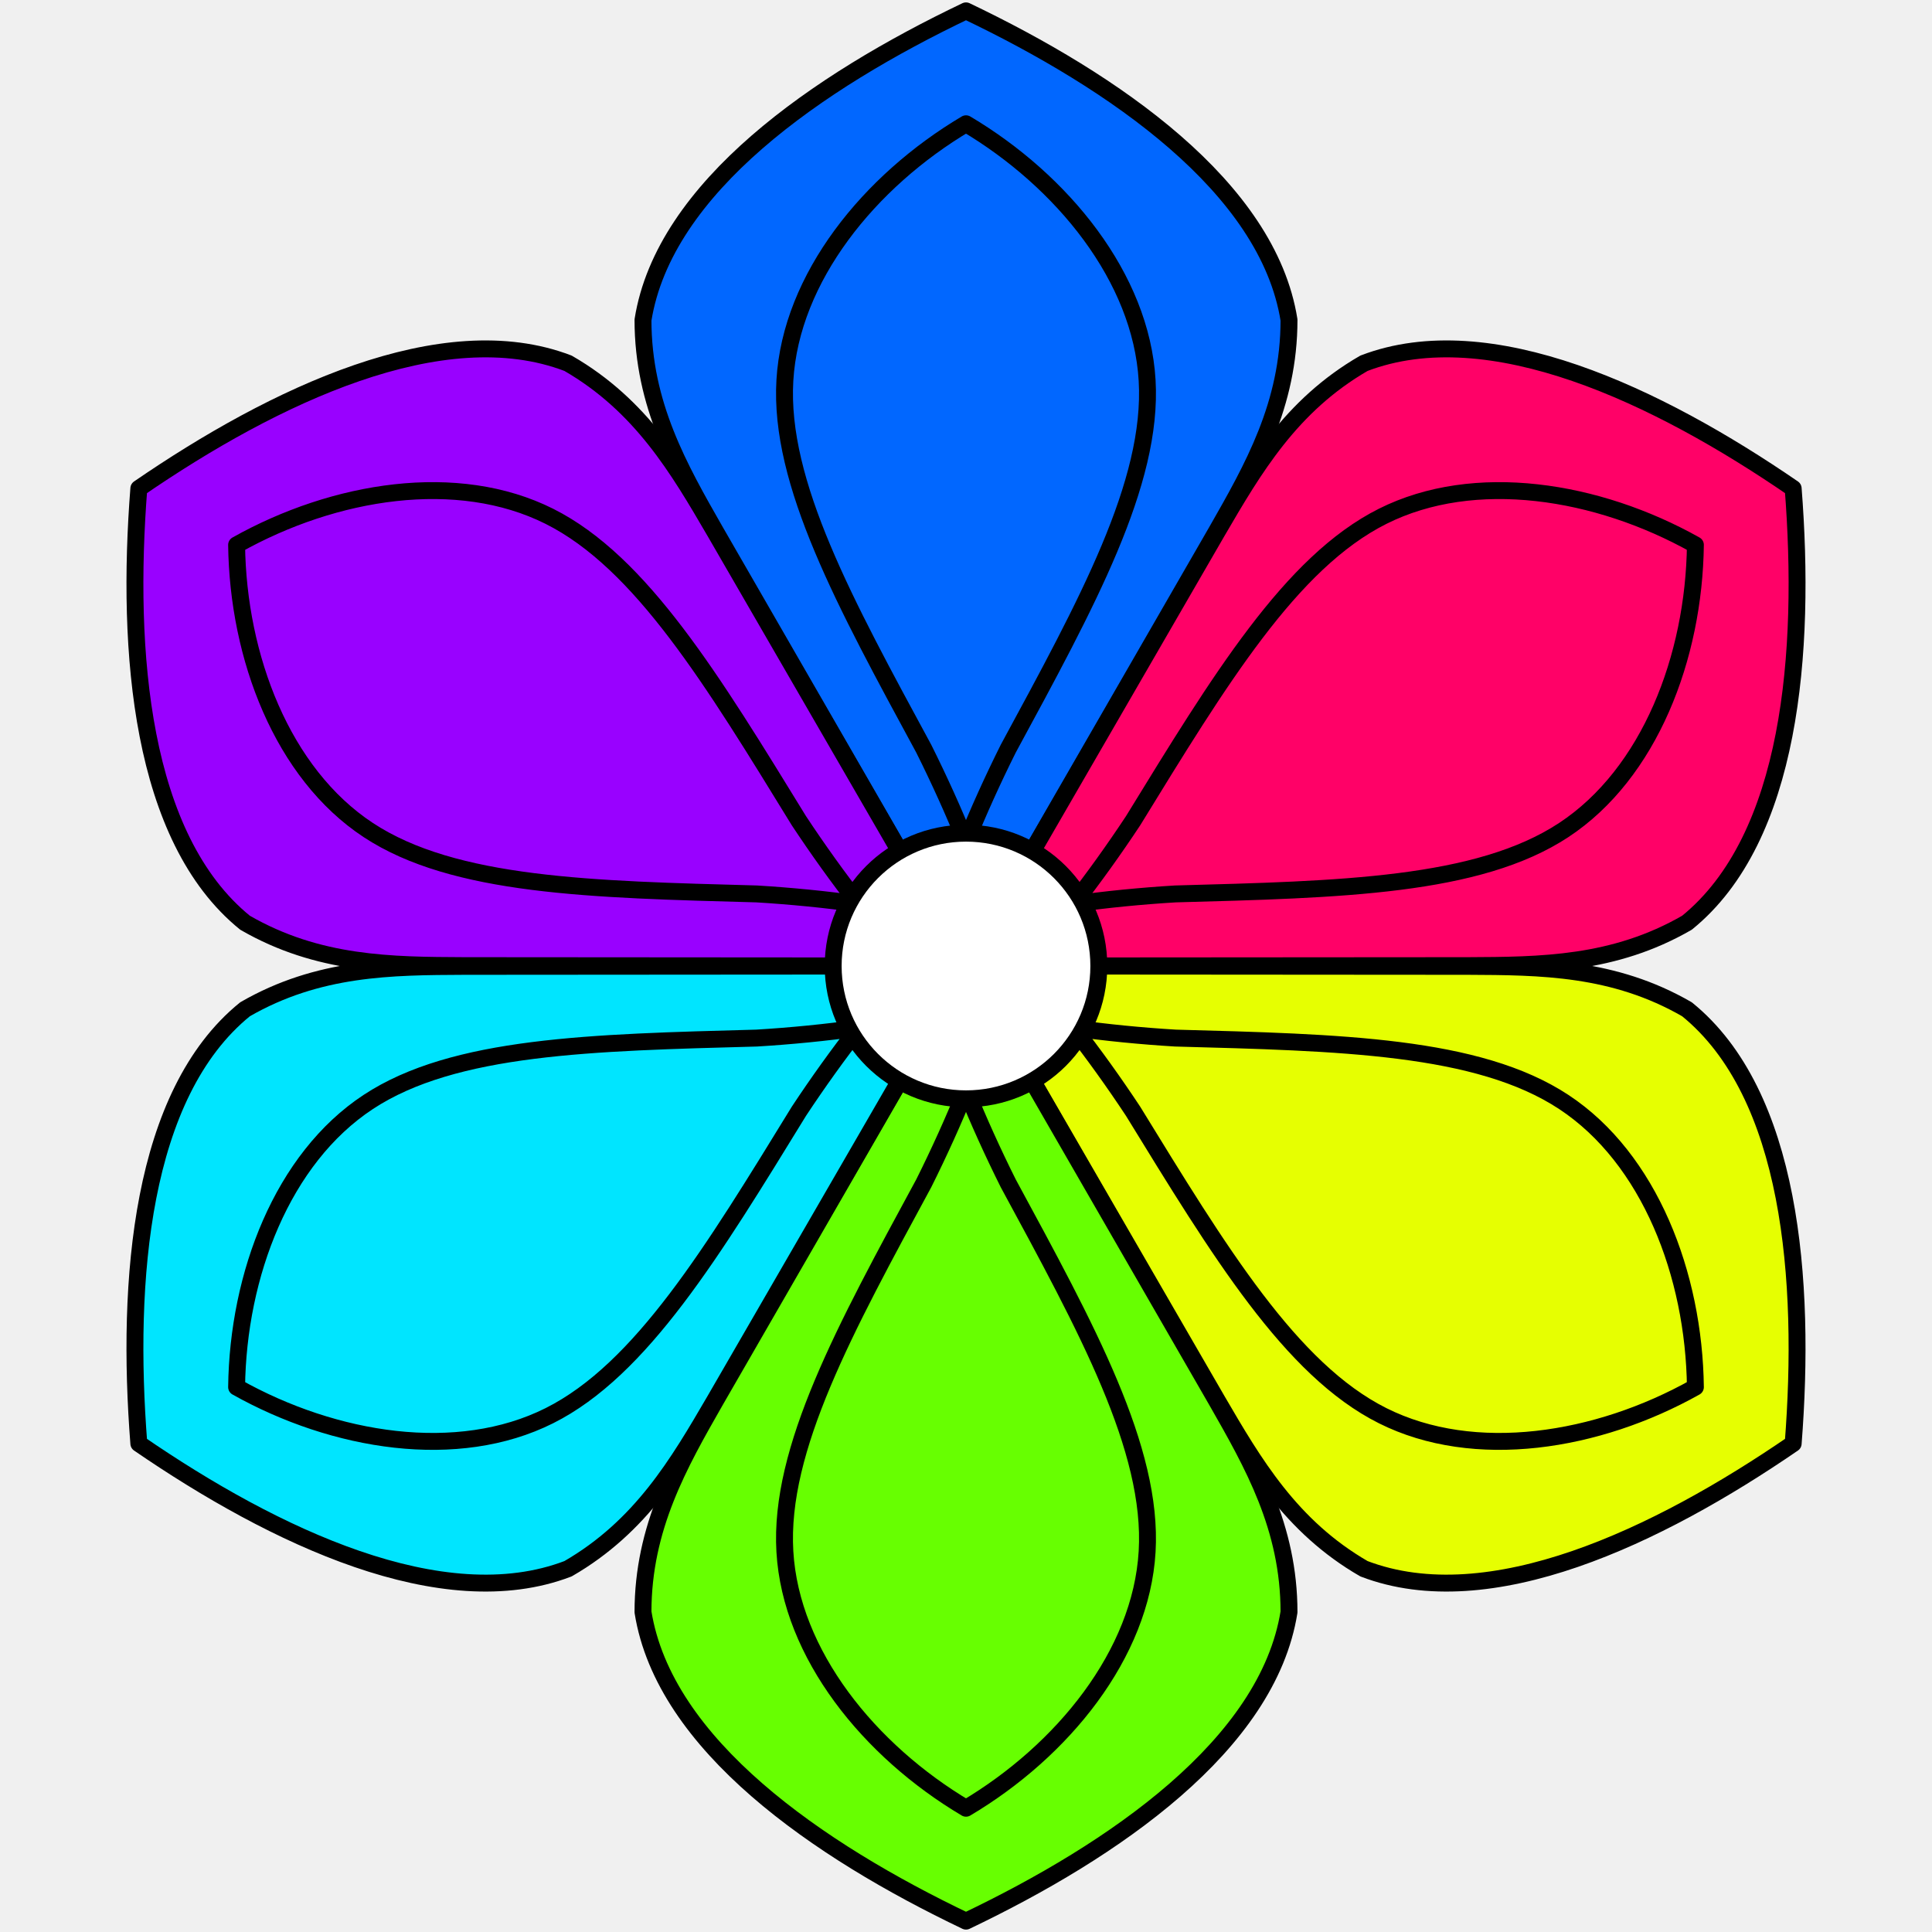
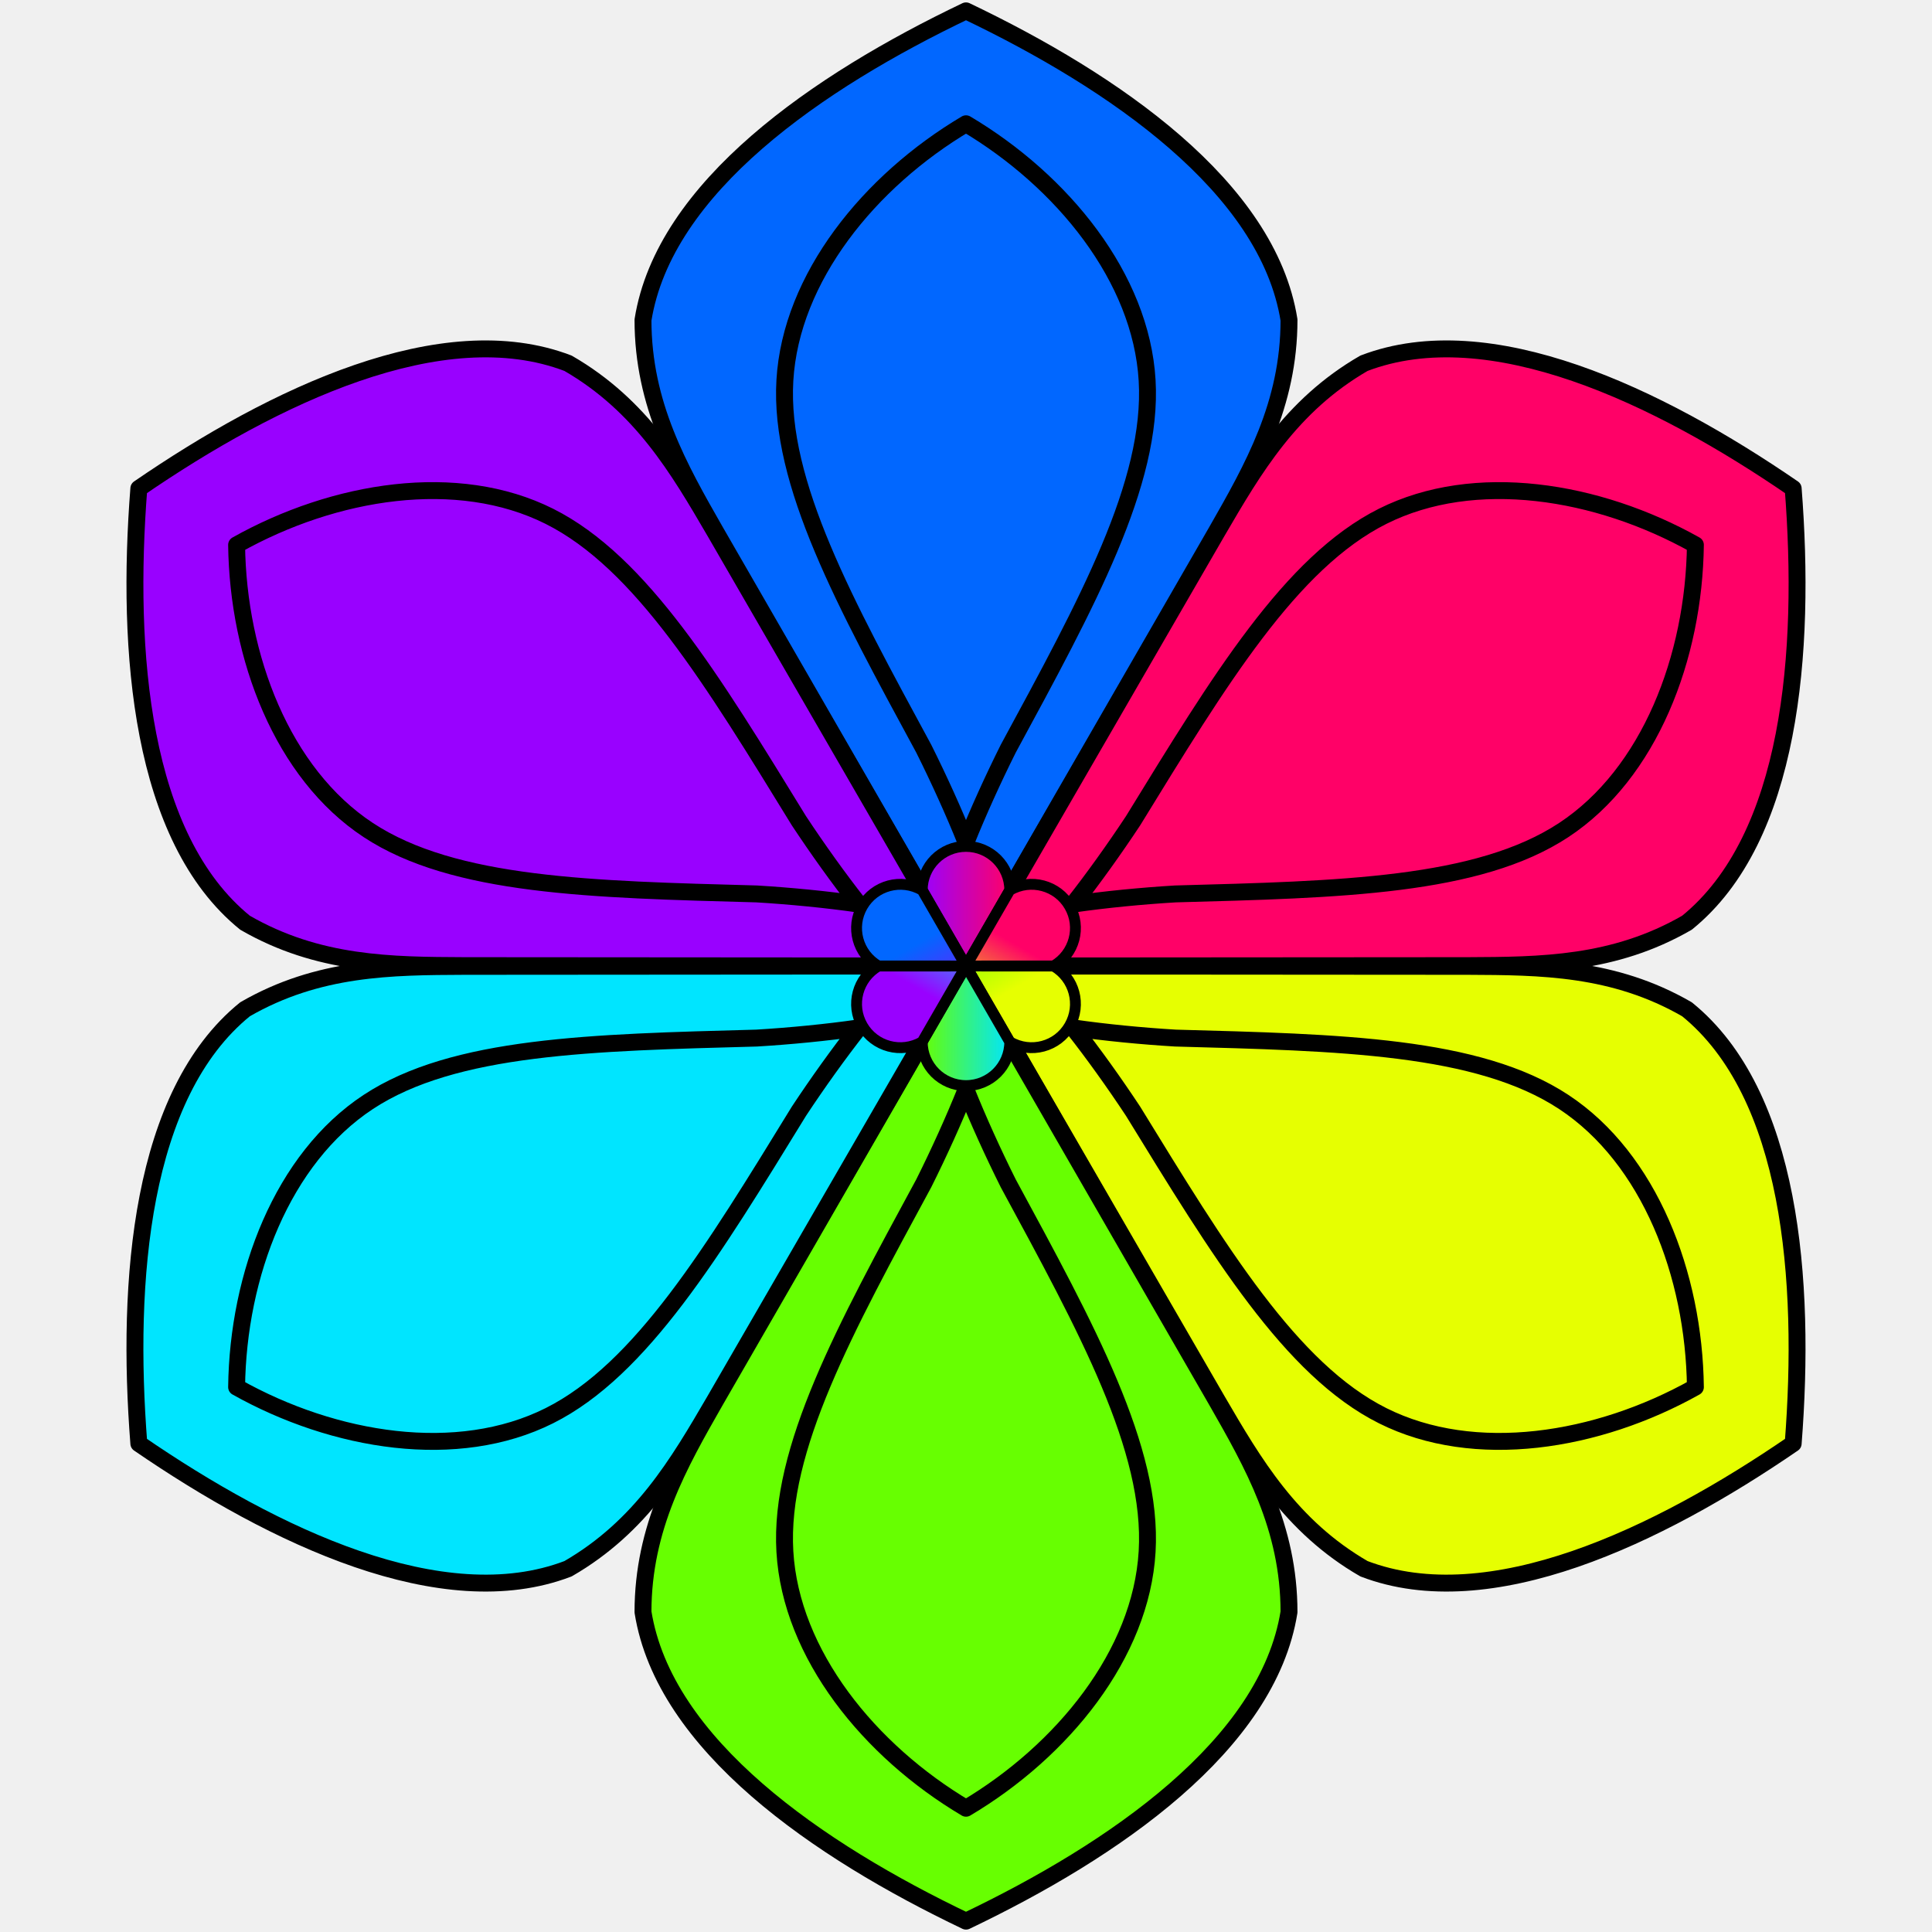
<svg xmlns="http://www.w3.org/2000/svg" viewBox="0 0 32 32" fill="none">
+   <defs>
+     <linearGradient id="axi-transition-violet-red" gradientUnits="userSpaceOnUse" x1="15.275" y1="14.744" x2="16.725" y2="14.744">
+       <stop offset="0" stop-color="#9901FF" />
+       <stop offset="1" stop-color="#FF0167" />
+     </linearGradient>
+     <linearGradient id="axi-transition-red-yellow" gradientUnits="userSpaceOnUse" x1="15.275" y1="14.744" x2="16.725" y2="14.744" gradientTransform="rotate(60 16 16)">
+       <stop offset="0" stop-color="#FF0167" />
+       <stop offset="1" stop-color="#E6FF01" />
+     </linearGradient>
+     <linearGradient id="axi-transition-yellow-green" gradientUnits="userSpaceOnUse" x1="15.275" y1="14.744" x2="16.725" y2="14.744" gradientTransform="rotate(120 16 16)">
+       <stop offset="0" stop-color="#E6FF01" />
+       <stop offset="1" stop-color="#67FF01" />
+     </linearGradient>
+     <linearGradient id="axi-transition-green-cyan" gradientUnits="userSpaceOnUse" x1="15.275" y1="14.744" x2="16.725" y2="14.744" gradientTransform="rotate(180 16 16)">
+       <stop offset="0" stop-color="#67FF01" />
+       <stop offset="1" stop-color="#00E5FF" />
+     </linearGradient>
+     <linearGradient id="axi-transition-cyan-violet" gradientUnits="userSpaceOnUse" x1="15.275" y1="14.744" x2="16.725" y2="14.744" gradientTransform="rotate(240 16 16)">
+       <stop offset="0" stop-color="#00E5FF" />
+       <stop offset="1" stop-color="#9901FF" />
+     </linearGradient>
+     <linearGradient id="axi-transition-violet-blue" gradientUnits="userSpaceOnUse" x1="15.275" y1="14.744" x2="16.725" y2="14.744" gradientTransform="rotate(300 16 16)">
+       <stop offset="0" stop-color="#9901FF" />
+       <stop offset="1" stop-color="#0167FF" />
+     </linearGradient>
+   </defs>
  <g stroke="#000000" stroke-width="0.28" stroke-linecap="round" stroke-linejoin="round">
    <path fill="#0167FF" d="M16 0.18 C13.55 1.35 11 3.1 10.65 5.3 C10.65 6.7 11.25 7.75 11.85 8.8 L16 16 L20.15 8.8 C20.75 7.75 21.35 6.7 21.35 5.3 C21 3.1 18.45 1.35 16 0.18 Z" />
    <path d="M16 2.05 C14.4 3 13.1 4.6 13 6.3 C12.9 8 14 10 15.3 12.4 C15.55 12.9 15.8 13.45 16 13.95 C16.2 13.45 16.45 12.9 16.7 12.4 C18 10 19.1 8 19 6.3 C18.9 4.6 17.6 3 16 2.05 Z" />
  </g>
  <g transform="rotate(60 16 16)" stroke="#000000" stroke-width="0.28" stroke-linecap="round" stroke-linejoin="round">
    <path fill="#FF0167" d="M16 0.18 C13.55 1.35 11 3.1 10.65 5.3 C10.65 6.7 11.25 7.75 11.85 8.8 L16 16 L20.15 8.8 C20.75 7.75 21.35 6.7 21.35 5.3 C21 3.1 18.45 1.35 16 0.18 Z" />
    <path d="M16 2.05 C14.4 3 13.1 4.6 13 6.3 C12.9 8 14 10 15.3 12.4 C15.55 12.9 15.8 13.45 16 13.95 C16.2 13.45 16.45 12.9 16.7 12.4 C18 10 19.1 8 19 6.3 C18.9 4.6 17.6 3 16 2.05 Z" />
  </g>
  <g transform="rotate(120 16 16)" stroke="#000000" stroke-width="0.28" stroke-linecap="round" stroke-linejoin="round">
    <path fill="#E6FF01" d="M16 0.18 C13.55 1.35 11 3.1 10.65 5.3 C10.65 6.7 11.25 7.75 11.85 8.8 L16 16 L20.15 8.8 C20.75 7.75 21.35 6.7 21.35 5.3 C21 3.1 18.45 1.35 16 0.18 Z" />
    <path d="M16 2.05 C14.4 3 13.1 4.6 13 6.3 C12.9 8 14 10 15.3 12.4 C15.55 12.9 15.8 13.45 16 13.95 C16.2 13.45 16.45 12.9 16.7 12.4 C18 10 19.1 8 19 6.3 C18.9 4.6 17.6 3 16 2.05 Z" />
  </g>
  <g transform="rotate(180 16 16)" stroke="#000000" stroke-width="0.28" stroke-linecap="round" stroke-linejoin="round">
    <path fill="#67FF01" d="M16 0.18 C13.55 1.35 11 3.1 10.65 5.3 C10.65 6.7 11.25 7.75 11.85 8.8 L16 16 L20.15 8.8 C20.75 7.75 21.35 6.7 21.35 5.3 C21 3.1 18.45 1.35 16 0.18 Z" />
    <path d="M16 2.05 C14.4 3 13.1 4.6 13 6.3 C12.9 8 14 10 15.3 12.4 C15.55 12.9 15.8 13.45 16 13.95 C16.2 13.45 16.45 12.9 16.7 12.4 C18 10 19.1 8 19 6.3 C18.9 4.6 17.6 3 16 2.05 Z" />
  </g>
  <g transform="rotate(240 16 16)" stroke="#000000" stroke-width="0.28" stroke-linecap="round" stroke-linejoin="round">
    <path fill="#00E5FF" d="M16 0.18 C13.55 1.35 11 3.1 10.65 5.3 C10.65 6.7 11.25 7.75 11.85 8.8 L16 16 L20.15 8.8 C20.75 7.75 21.35 6.7 21.35 5.3 C21 3.1 18.45 1.35 16 0.18 Z" />
    <path d="M16 2.05 C14.4 3 13.1 4.6 13 6.3 C12.9 8 14 10 15.3 12.4 C15.55 12.9 15.8 13.45 16 13.95 C16.2 13.45 16.45 12.9 16.7 12.4 C18 10 19.1 8 19 6.3 C18.9 4.6 17.6 3 16 2.05 Z" />
  </g>
  <g transform="rotate(300 16 16)" stroke="#000000" stroke-width="0.28" stroke-linecap="round" stroke-linejoin="round">
    <path fill="#9901FF" d="M16 0.18 C13.55 1.35 11 3.1 10.65 5.3 C10.65 6.7 11.25 7.75 11.85 8.8 L16 16 L20.15 8.8 C20.75 7.75 21.35 6.7 21.35 5.3 C21 3.1 18.45 1.35 16 0.18 Z" />
    <path d="M16 2.05 C14.4 3 13.1 4.6 13 6.3 C12.9 8 14 10 15.3 12.4 C15.55 12.9 15.8 13.45 16 13.95 C16.2 13.45 16.45 12.9 16.7 12.4 C18 10 19.1 8 19 6.3 C18.9 4.6 17.6 3 16 2.05 Z" />
  </g>
-   <circle cx="16" cy="16" r="2.2" fill="#FFFFFF" stroke="#000000" stroke-width="0.28" />
+   <g fill="#000000" stroke="#000000" stroke-width="0.18" stroke-linecap="round" stroke-linejoin="round">
+     <path fill="url(#axi-transition-violet-red)" d="M16 16 L15.275 14.744 A0.725 0.725 0 0 1 16.725 14.744 Z" />
+     <path fill="url(#axi-transition-red-yellow)" d="M16 16 L15.275 14.744 A0.725 0.725 0 0 1 16.725 14.744 Z" transform="rotate(60 16 16)" />
+     <path fill="url(#axi-transition-yellow-green)" d="M16 16 L15.275 14.744 A0.725 0.725 0 0 1 16.725 14.744 Z" transform="rotate(120 16 16)" />
+     <path fill="url(#axi-transition-green-cyan)" d="M16 16 L15.275 14.744 A0.725 0.725 0 0 1 16.725 14.744 Z" transform="rotate(180 16 16)" />
+     <path fill="url(#axi-transition-cyan-violet)" d="M16 16 L15.275 14.744 A0.725 0.725 0 0 1 16.725 14.744 Z" transform="rotate(240 16 16)" />
+     <path fill="url(#axi-transition-violet-blue)" d="M16 16 L15.275 14.744 A0.725 0.725 0 0 1 16.725 14.744 Z" transform="rotate(300 16 16)" />
+   </g>
</svg>
